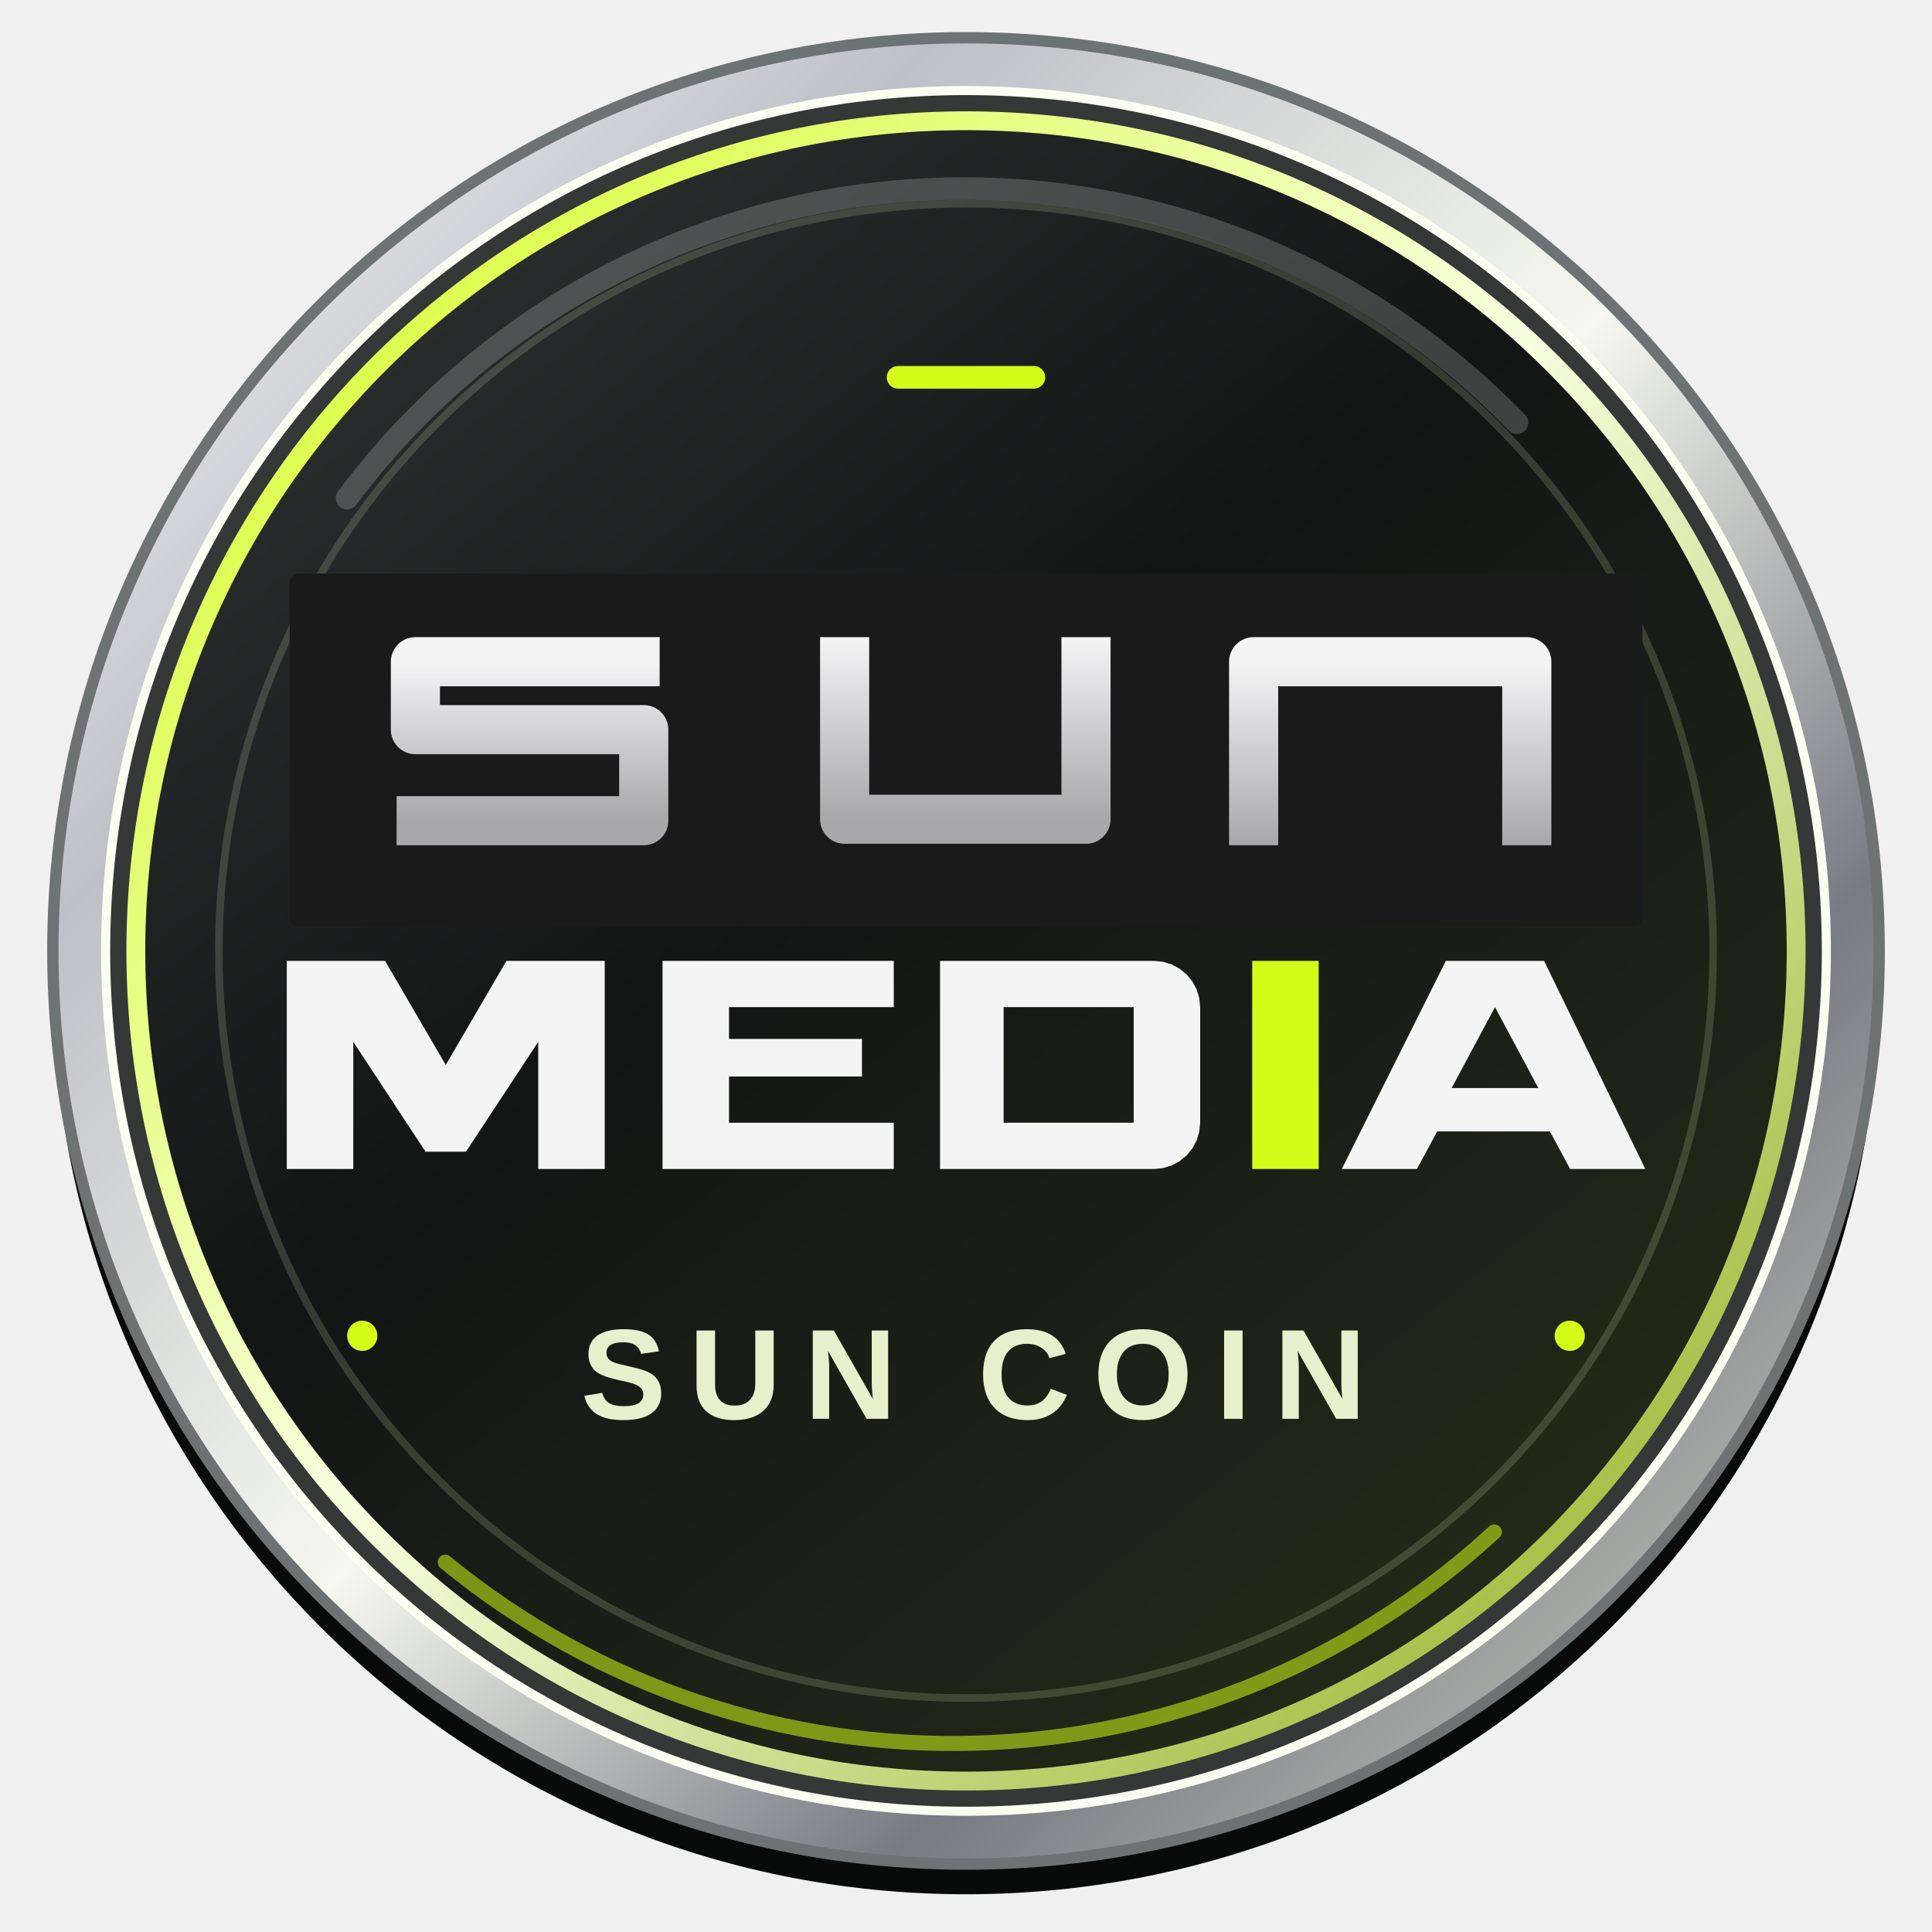
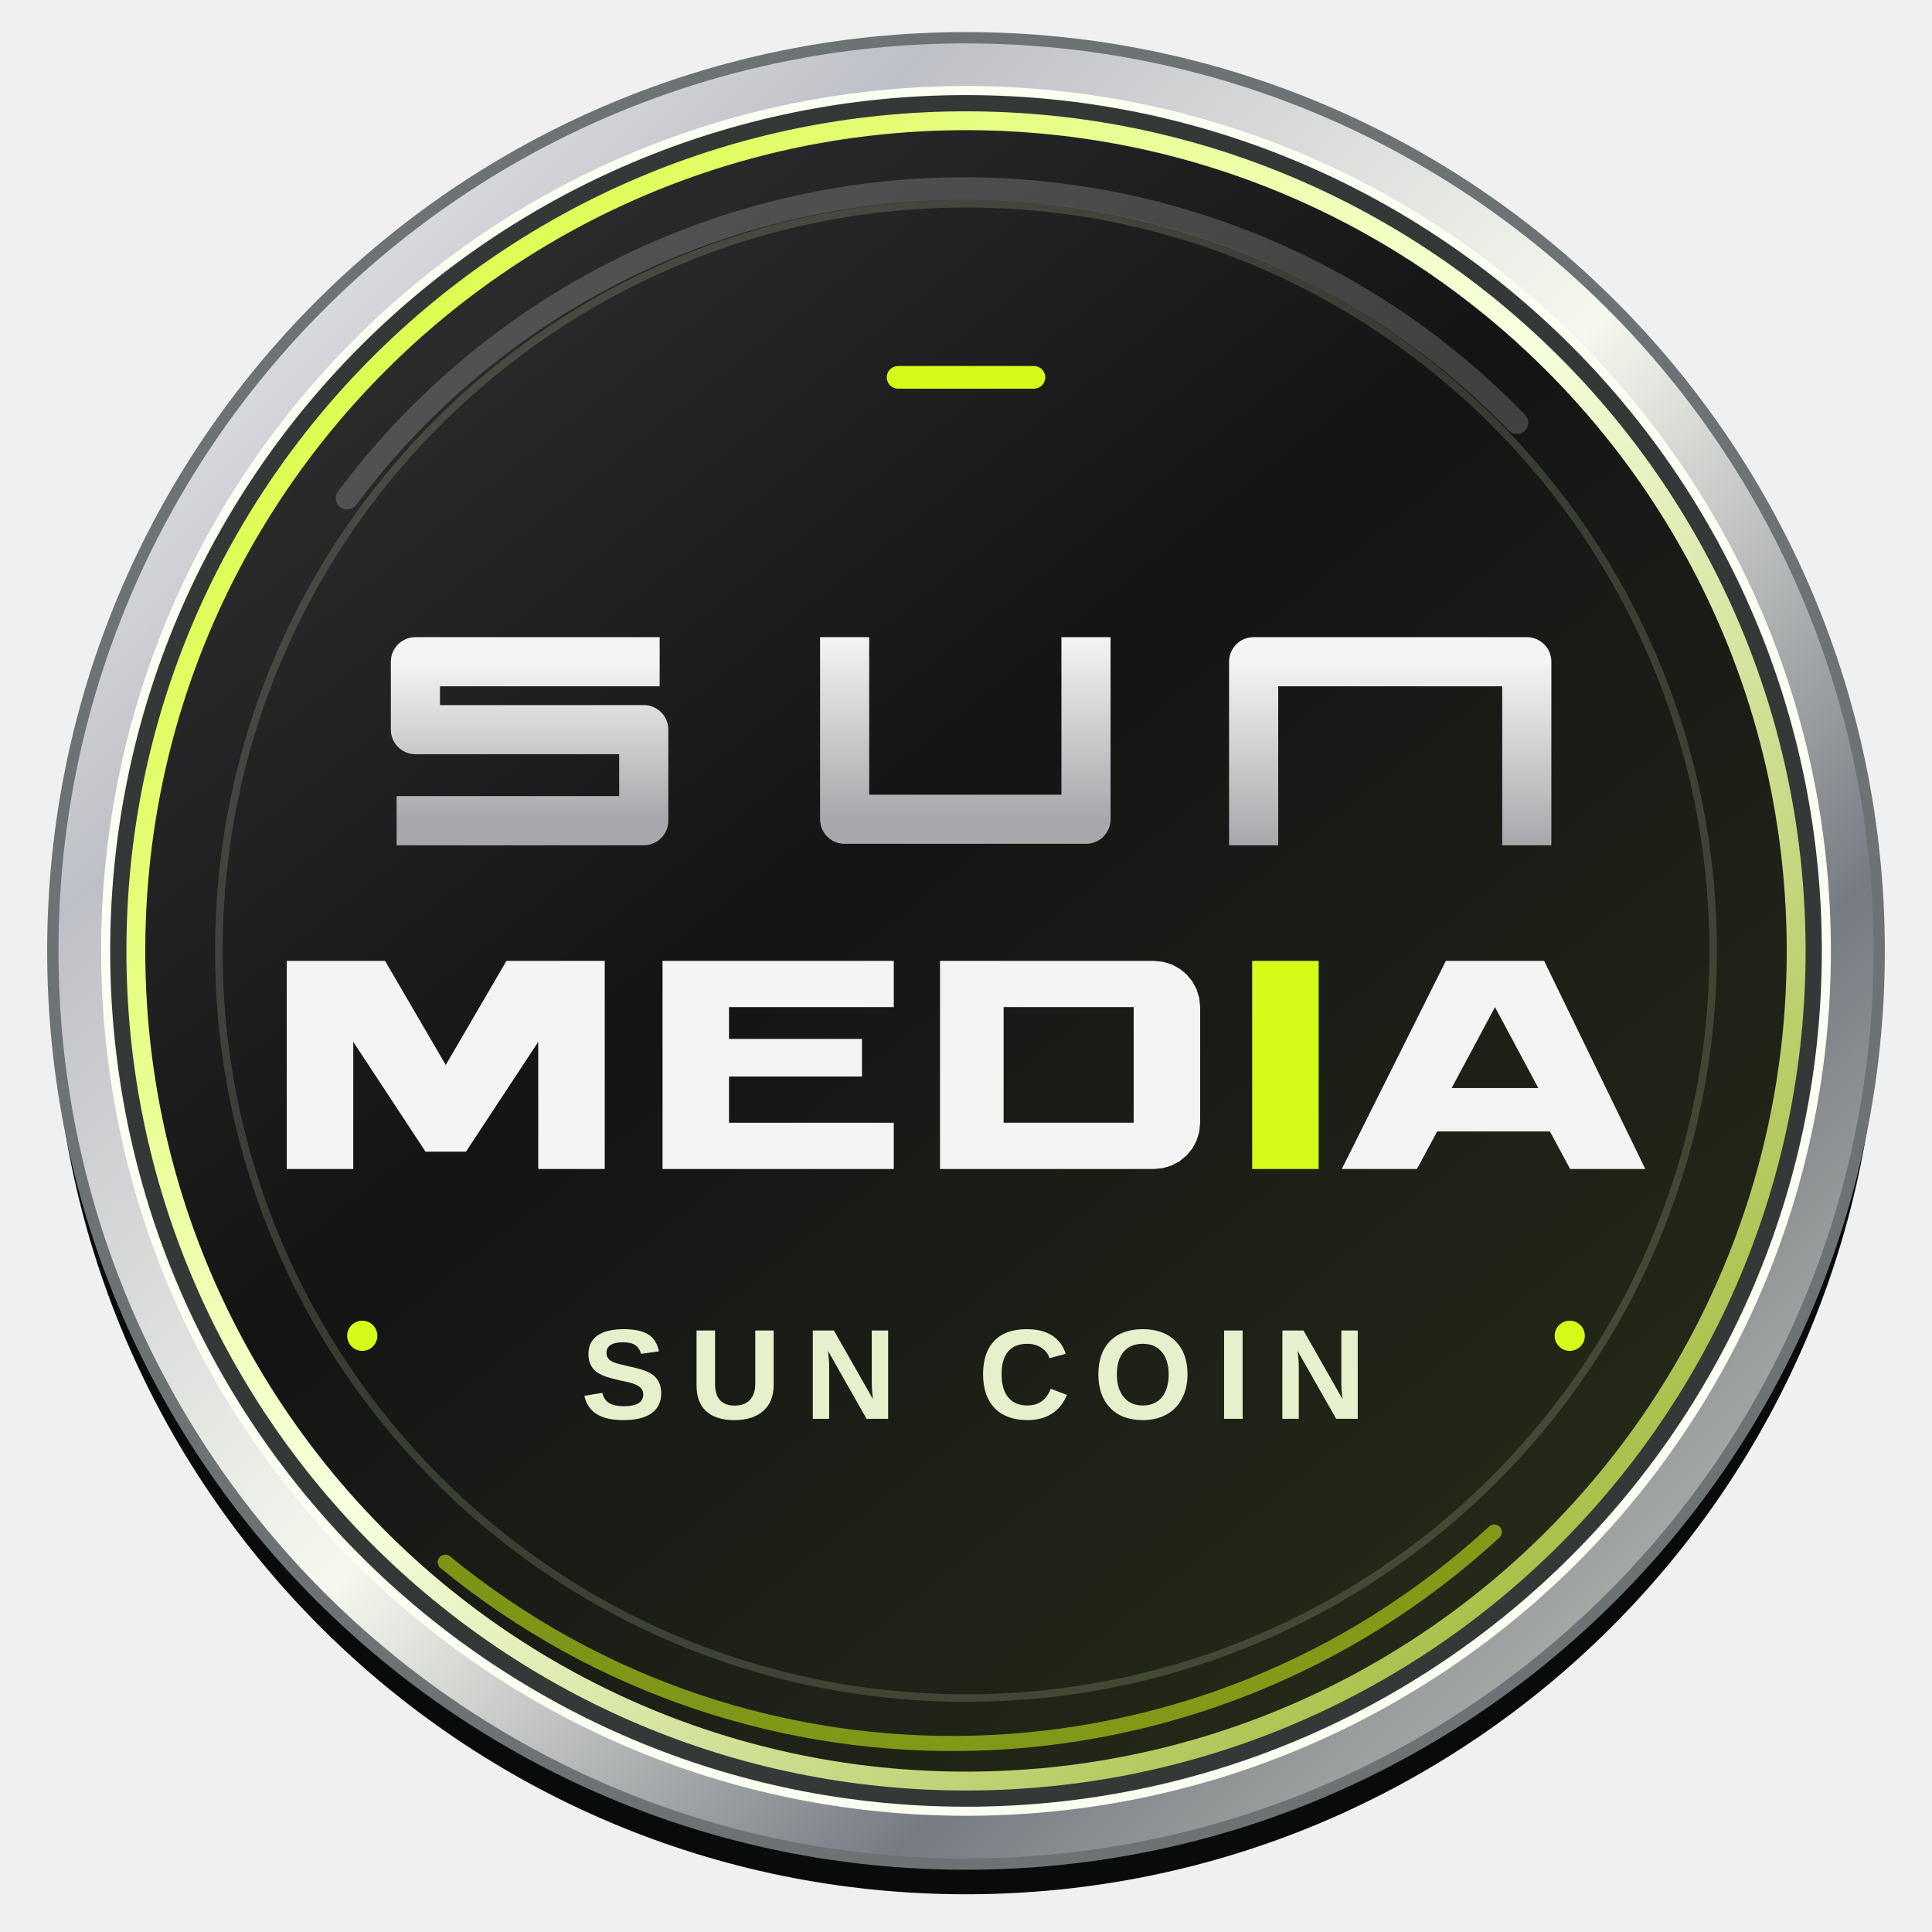
<svg xmlns="http://www.w3.org/2000/svg" width="256" height="256" viewBox="0 0 256 256" role="img" aria-label="SUN Coin">
  <defs>
    <linearGradient id="sun-coin-rim" x1="0" y1="0" x2="1" y2="1">
      <stop offset="0" stop-color="#FFFFFF" />
      <stop offset="0.24" stop-color="#BEC0C7" />
      <stop offset="0.5" stop-color="#F6F8EF" />
      <stop offset="0.73" stop-color="#777B83" />
      <stop offset="1" stop-color="#D9DCCB" />
    </linearGradient>
    <linearGradient id="sun-coin-face" x1="0" y1="0" x2="0.8" y2="1">
      <stop offset="0" stop-color="#343637" />
      <stop offset="0.48" stop-color="#131515" />
      <stop offset="1" stop-color="#262B18" />
    </linearGradient>
    <linearGradient id="sun-coin-silver" x1="0" y1="0" x2="0" y2="1">
      <stop offset="0" stop-color="#F4F4F5" />
      <stop offset="1" stop-color="#A8A8AC" />
    </linearGradient>
    <linearGradient id="sun-coin-edge" x1="0" y1="0" x2="1" y2="1">
      <stop offset="0" stop-color="#D4FC18" />
      <stop offset="0.48" stop-color="#F7FFE0" />
      <stop offset="1" stop-color="#8EAA15" />
    </linearGradient>
  </defs>
  <circle cx="128" cy="130" r="121" fill="#090B0A" />
  <circle cx="128" cy="126" r="121" fill="url(#sun-coin-rim)" stroke="#6D7275" stroke-width="1.5" />
  <circle cx="128" cy="126" r="114" fill="#343837" stroke="#FBFFF1" stroke-width="1.2" />
  <circle cx="128" cy="126" r="110" fill="url(#sun-coin-face)" stroke="url(#sun-coin-edge)" stroke-width="2.5" />
  <circle cx="128" cy="126" r="99" fill="none" stroke="#E8F2C4" stroke-opacity="0.17" stroke-width="1" />
  <path d="M46 66A102 102 0 0 1 201 56" fill="none" stroke="#FFFFFF" stroke-opacity="0.19" stroke-width="3" stroke-linecap="round" />
  <path d="M59 207A106 106 0 0 0 198 203" fill="none" stroke="#D4FC18" stroke-opacity="0.54" stroke-width="2" stroke-linecap="round" />
  <g transform="translate(38 76) scale(0.383)">
-     <rect x="1" y="0" width="468" height="122" rx="3" fill="#1A1A1B" />
    <g fill="none" stroke="url(#sun-coin-silver)" stroke-width="17" stroke-linejoin="round" stroke-linecap="butt">
      <polyline points="129,30.5 44.5,30.5 44.5,54 123.5,54 123.5,85.5 38,85.5" />
      <polyline points="193,22 193,85 276.5,85 276.5,22" />
      <polyline points="334.5,94 334.5,30.5 429,30.5 429,94" />
    </g>
    <g fill="#F4F4F5" fill-rule="evenodd">
      <path d="M0 134L34 134L55 170L76 134L110 134L110 206L87 206L87 162L62 200L48 200L23 162L23 206L0 206Z" />
      <path d="M130 134L210 134L210 150L153 150L153 161L199 161L199 174L153 174L153 190L210 190L210 206L130 206Z" />
      <path d="M226 134L300 134L303.12 134.31L306.12 135.22L308.89 136.7L311.31 138.69L313.3 141.11L314.78 143.88L315.69 146.88L316 150L316 190L315.69 193.12L314.78 196.12L313.3 198.89L311.31 201.31L308.89 203.3L306.12 204.78L303.12 205.69L300 206L226 206ZM248 150L293 150L293 190L248 190Z" />
      <path d="M365 206L401 134L435 134L470 206L444 206L437 193L398 193L391 206ZM418 150L433 178L403 178Z" />
    </g>
    <rect x="334" y="134" width="23" height="72" fill="#D4FC18" />
  </g>
  <text x="129" y="188" fill="#E7F0CC" font-family="Arial, Helvetica, sans-serif" font-size="17" font-weight="700" letter-spacing="3" text-anchor="middle">SUN COIN</text>
  <path d="M119 50h18" stroke="#D4FC18" stroke-width="3" stroke-linecap="round" />
  <circle cx="48" cy="177" r="2" fill="#D4FC18" />
  <circle cx="208" cy="177" r="2" fill="#D4FC18" />
</svg>
